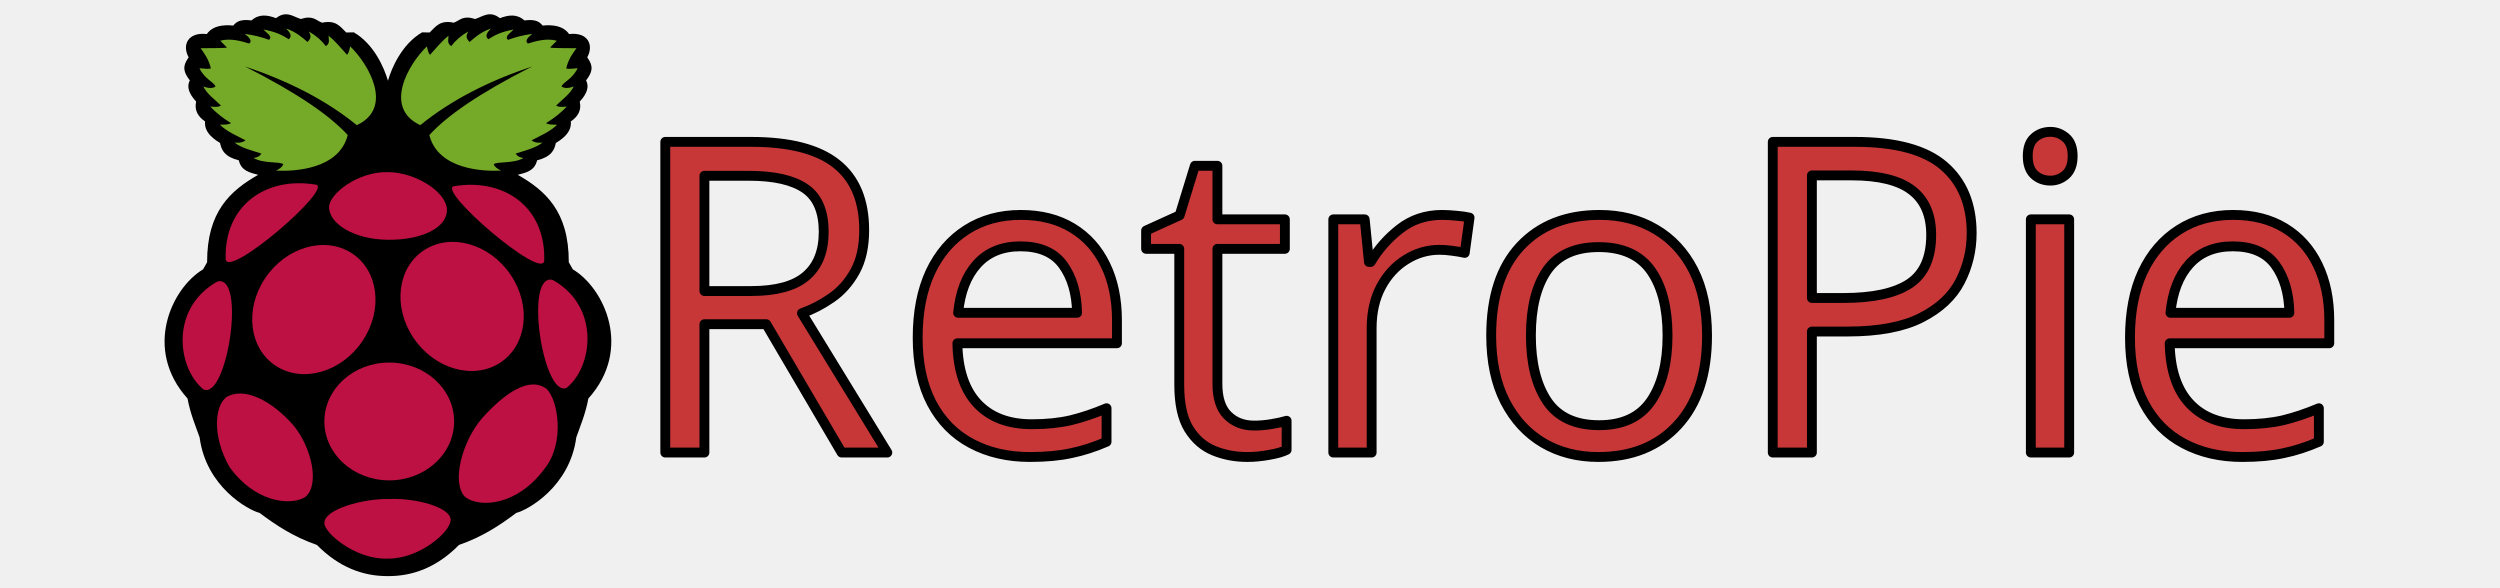
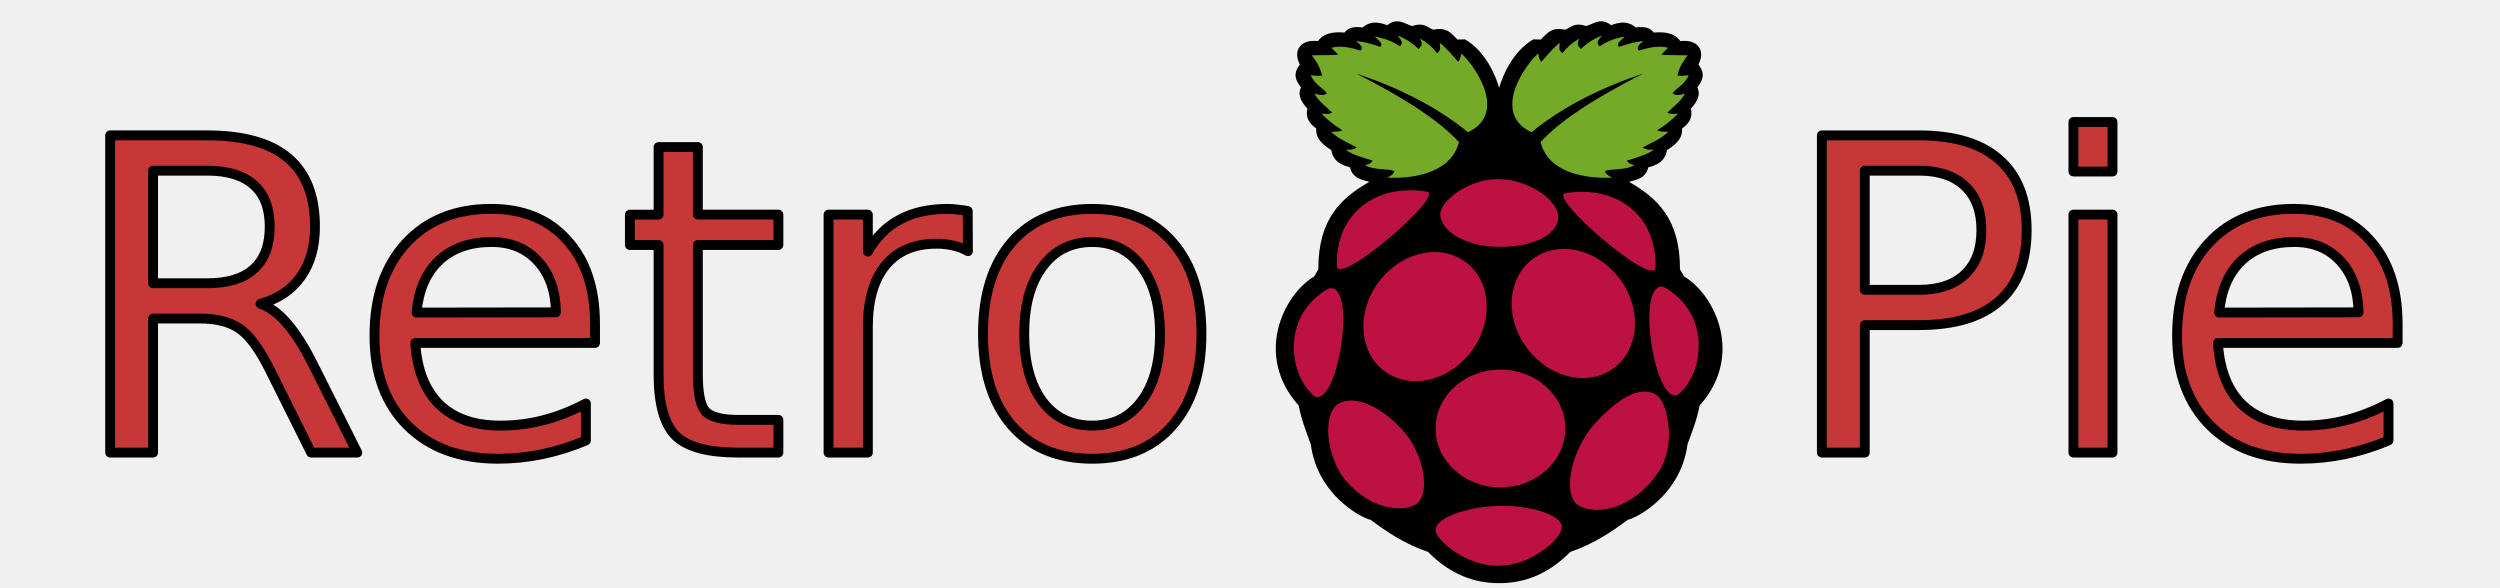
<svg xmlns="http://www.w3.org/2000/svg" width="202.68mm" height="47.65mm" viewBox="0 0 202.68 47.65" version="1.1" id="svg8">
  <defs id="defs2" />
  <g id="layer1" transform="translate(-4.633849,-91.49789)">
-     <g aria-label="Retropie" style="font-style:normal;font-variant:normal;font-weight:normal;font-stretch:normal;font-size:10.583px;line-height:6.615px;font-family:'ITC Avant Garde Gothic Std';-inkscape-font-specification:'ITC Avant Garde Gothic Std';letter-spacing:0px;word-spacing:0px;fill:#ffffff;fill-opacity:1;stroke:none;stroke-width:0.265" id="text4514">
-       <path d="m 27.779,92.656 c -0.234,0.007 -0.486,0.092 -0.771,0.314 -0.7,-0.266 -1.378,-0.358 -1.985,0.183 -0.937,-0.12 -1.241,0.127 -1.472,0.416 -0.206,-0.004 -1.539,-0.208 -2.151,0.69 -1.537,-0.179 -2.022,0.89 -1.472,1.887 -0.314,0.479 -0.639,0.951 0.095,1.863 -0.26,0.508 -0.099,1.059 0.513,1.726 -0.161,0.714 0.156,1.218 0.725,1.611 -0.106,0.977 0.91,1.546 1.214,1.748 0.117,0.57 0.359,1.107 1.521,1.404 0.191,0.849 0.889,0.995 1.565,1.173 -2.233,1.278 -4.149,2.961 -4.136,7.088 l -0.327,0.575 c -2.561,1.534 -4.865,6.464 -1.262,10.471 0.235,1.254 0.63,2.155 0.981,3.152 0.526,4.018 3.956,5.899 4.861,6.122 1.326,0.995 2.738,1.938 4.649,2.599 1.801,1.83 3.753,2.527 5.715,2.526 0.029,0 0.058,2.4e-4 0.087,0 1.962,9.1e-4 3.914,-0.696 5.715,-2.526 1.911,-0.661 3.323,-1.605 4.649,-2.599 0.905,-0.222 4.335,-2.104 4.861,-6.122 0.351,-0.997 0.746,-1.898 0.981,-3.152 3.603,-4.007 1.299,-8.937 -1.262,-10.471 l -0.327,-0.575 c 0.013,-4.127 -1.902,-5.81 -4.136,-7.088 0.676,-0.178 1.374,-0.325 1.565,-1.173 1.161,-0.297 1.404,-0.835 1.521,-1.404 0.304,-0.202 1.32,-0.771 1.214,-1.748 0.569,-0.393 0.886,-0.897 0.725,-1.611 0.612,-0.667 0.773,-1.218 0.513,-1.726 0.734,-0.912 0.409,-1.385 0.095,-1.863 0.55,-0.997 0.065,-2.066 -1.472,-1.887 -0.612,-0.898 -1.945,-0.694 -2.151,-0.69 -0.231,-0.288 -0.536,-0.535 -1.472,-0.416 -0.607,-0.541 -1.286,-0.449 -1.985,-0.183 -0.831,-0.646 -1.381,-0.128 -2.009,0.068 -1.006,-0.324 -1.236,0.12 -1.731,0.3 -1.097,-0.228 -1.43,0.269 -1.957,0.794 l -0.612,-0.012 c -1.655,0.961 -2.477,2.916 -2.769,3.922 -0.292,-1.006 -1.112,-2.962 -2.767,-3.922 l -0.612,0.012 C 32.178,93.607 31.844,93.11 30.748,93.338 30.253,93.157 30.023,92.714 29.017,93.038 28.604,92.909 28.225,92.642 27.779,92.656 Z" id="path2" style="fill:#000000;stroke-width:0.017" />
-       <path style="fill:#75a928;stroke-width:0.017" d="m 24.484,96.881 c 4.391,2.229 6.943,4.033 8.342,5.569 -0.716,2.827 -4.452,2.956 -5.818,2.877 0.28,-0.128 0.513,-0.282 0.596,-0.518 -0.343,-0.24 -1.558,-0.025 -2.407,-0.495 0.326,-0.067 0.478,-0.131 0.631,-0.368 -0.802,-0.252 -1.665,-0.469 -2.173,-0.886 0.274,0.004 0.53,0.06 0.888,-0.184 -0.718,-0.381 -1.484,-0.683 -2.08,-1.266 0.371,-0.009 0.772,-0.004 0.888,-0.138 -0.657,-0.401 -1.212,-0.847 -1.671,-1.335 0.52,0.062 0.739,0.009 0.865,-0.081 -0.497,-0.501 -1.126,-0.924 -1.425,-1.542 0.386,0.131 0.739,0.181 0.993,-0.011 -0.169,-0.375 -0.892,-0.596 -1.309,-1.473 0.406,0.039 0.837,0.087 0.923,0 -0.189,-0.757 -0.512,-1.182 -0.829,-1.622 0.869,-0.013 2.186,0.003 2.126,-0.069 l -0.537,-0.541 c 0.849,-0.225 1.718,0.036 2.348,0.23 0.283,-0.22 -0.005,-0.498 -0.351,-0.782 0.722,0.095 1.373,0.258 1.963,0.483 0.315,-0.28 -0.204,-0.56 -0.456,-0.84 1.115,0.208 1.587,0.501 2.056,0.794 0.34,-0.321 0.02,-0.595 -0.21,-0.874 0.84,0.307 1.273,0.702 1.729,1.093 0.155,-0.205 0.393,-0.356 0.105,-0.851 0.597,0.339 1.046,0.738 1.379,1.185 0.369,-0.232 0.22,-0.548 0.222,-0.84 0.62,0.497 1.014,1.026 1.495,1.542 0.097,-0.07 0.182,-0.306 0.257,-0.679 1.48,1.414 3.57,4.974 0.537,6.386 -2.58,-2.097 -5.662,-3.62 -9.078,-4.764 z" id="path4" />
-       <path style="fill:#75a928;stroke-width:0.017" d="m 47.782,96.881 c -4.391,2.229 -6.943,4.033 -8.342,5.569 0.716,2.827 4.452,2.956 5.818,2.877 -0.28,-0.128 -0.513,-0.282 -0.596,-0.518 0.343,-0.24 1.558,-0.025 2.407,-0.495 -0.326,-0.067 -0.478,-0.131 -0.631,-0.368 0.802,-0.252 1.665,-0.469 2.173,-0.886 -0.274,0.004 -0.53,0.06 -0.888,-0.184 0.718,-0.381 1.484,-0.683 2.08,-1.266 -0.371,-0.009 -0.772,-0.004 -0.888,-0.138 0.657,-0.401 1.212,-0.847 1.671,-1.335 -0.52,0.062 -0.739,0.009 -0.865,-0.081 0.497,-0.501 1.126,-0.924 1.425,-1.542 -0.386,0.131 -0.739,0.181 -0.993,-0.011 0.169,-0.375 0.892,-0.596 1.309,-1.473 -0.406,0.039 -0.837,0.087 -0.923,0 0.189,-0.757 0.512,-1.182 0.83,-1.622 -0.869,-0.013 -2.186,0.003 -2.126,-0.069 l 0.537,-0.541 c -0.849,-0.225 -1.718,0.036 -2.348,0.23 -0.283,-0.22 0.005,-0.498 0.351,-0.782 -0.722,0.095 -1.373,0.258 -1.963,0.483 -0.315,-0.28 0.204,-0.56 0.456,-0.84 -1.115,0.208 -1.587,0.501 -2.056,0.794 -0.341,-0.321 -0.02,-0.595 0.21,-0.874 -0.84,0.307 -1.273,0.702 -1.729,1.093 -0.155,-0.205 -0.393,-0.356 -0.105,-0.851 -0.597,0.339 -1.046,0.738 -1.379,1.185 -0.369,-0.232 -0.22,-0.548 -0.222,-0.84 -0.62,0.497 -1.014,1.026 -1.495,1.542 -0.097,-0.07 -0.182,-0.306 -0.257,-0.679 -1.48,1.414 -3.57,4.974 -0.537,6.386 2.58,-2.097 5.662,-3.62 9.078,-4.764 z" id="path6" />
-       <path style="fill:#bc1142;stroke-width:0.017" d="m 41.451,125.667 c 0,2.638 -2.355,4.776 -5.26,4.776 -2.905,0 -5.26,-2.139 -5.26,-4.776 0,-2.638 2.355,-4.776 5.26,-4.776 2.905,0 5.26,2.138 5.26,4.776 z" id="path8" />
-       <path style="fill:#bc1142;stroke-width:0.017" d="m 33.147,112.022 c 2.179,1.406 2.572,4.593 0.877,7.119 -1.695,2.526 -4.835,3.433 -7.014,2.027 v 0 c -2.179,-1.406 -2.572,-4.593 -0.878,-7.119 1.695,-2.526 4.835,-3.433 7.015,-2.027 z" id="path10" />
-       <path style="fill:#bc1142;stroke-width:0.017" d="m 39.03,111.768 c -2.179,1.406 -2.572,4.593 -0.877,7.119 1.695,2.526 4.835,3.433 7.014,2.027 v 0 c 2.179,-1.406 2.572,-4.593 0.878,-7.119 -1.695,-2.526 -4.835,-3.433 -7.015,-2.027 z" id="path12" />
-       <path style="fill:#bc1142;stroke-width:0.017" d="m 22.256,114.321 c 2.353,-0.621 0.794,9.587 -1.12,8.749 -2.106,-1.668 -2.784,-6.554 1.12,-8.749 z" id="path14" />
-       <path style="fill:#bc1142;stroke-width:0.017" d="m 49.447,114.194 c -2.353,-0.621 -0.794,9.587 1.12,8.749 2.106,-1.668 2.784,-6.554 -1.12,-8.749 z" id="path16" />
-       <path style="fill:#bc1142;stroke-width:0.017" d="m 41.452,106.593 c 4.061,-0.675 7.439,1.701 7.303,6.037 -0.134,1.662 -8.799,-5.789 -7.303,-6.037 z" id="path18" />
-       <path style="fill:#bc1142;stroke-width:0.017" d="m 30.233,106.466 c -4.061,-0.675 -7.439,1.701 -7.303,6.037 0.134,1.662 8.799,-5.789 7.303,-6.037 z" id="path20" />
-       <path style="fill:#bc1142;stroke-width:0.017" d="m 36.066,105.454 c -2.424,-0.062 -4.749,1.771 -4.755,2.835 -0.007,1.292 1.916,2.615 4.772,2.649 2.916,0.021 4.777,-1.059 4.786,-2.393 0.011,-1.511 -2.652,-3.114 -4.803,-3.091 z" id="path22" />
-       <path style="fill:#bc1142;stroke-width:0.017" d="m 36.214,131.952 c 2.113,-0.091 4.948,0.67 4.954,1.68 0.035,0.98 -2.571,3.196 -5.094,3.153 -2.612,0.111 -5.174,-2.108 -5.141,-2.877 -0.039,-1.127 3.181,-2.008 5.281,-1.956 z" id="path24" />
-       <path style="fill:#bc1142;stroke-width:0.017" d="m 28.41,125.969 c 1.504,1.785 2.19,4.921 0.935,5.845 -1.188,0.706 -4.072,0.415 -6.122,-2.485 -1.383,-2.434 -1.204,-4.91 -0.234,-5.638 1.452,-0.871 3.695,0.305 5.421,2.278 z" id="path26" />
-       <path style="fill:#bc1142;stroke-width:0.017" d="m 43.717,125.403 c -1.628,1.878 -2.534,5.302 -1.347,6.405 1.135,0.857 4.183,0.737 6.434,-2.339 1.635,-2.066 1.087,-5.517 0.153,-6.433 -1.387,-1.057 -3.378,0.296 -5.241,2.367 z" id="path28" />
-       <text xml:space="preserve" style="font-style:normal;font-weight:normal;font-size:10.583px;line-height:6.615px;font-family:sans-serif;letter-spacing:0px;word-spacing:0px;fill:#c83737;fill-opacity:1;stroke:#000000;stroke-width:0.8;stroke-miterlimit:4;stroke-dasharray:none;stroke-linejoin:round;stroke-linecap:round;" x="55.148" y="128.19" id="text4518">
-         <tspan id="tspan4516" x="55.148" y="128.19" style="font-style:normal;font-variant:normal;font-weight:normal;font-stretch:normal;font-size:35.278px;font-family:'Berlin Sans FB Demi';-inkscape-font-specification:'Berlin Sans FB Demi';fill:#c83737;stroke:#000000;stroke-width:0.8;stroke-miterlimit:4;stroke-dasharray:none;stroke-linejoin:round;stroke-linecap:round;">RetroPie</tspan>
-       </text>
+     <g aria-label="Retropie" style="font-size:10.583px;font-style:normal;font-variant:normal;font-weight:normal;font-stretch:normal;line-height:6.615px;letter-spacing:0px;word-spacing:0px;fill:#ffffff;fill-opacity:1;stroke:none;font-family:ITC Avant Garde Gothic Std;-inkscape-font-specification:ITC Avant Garde Gothic Std" id="text4514" transform="translate(-56.44732,0)">
+       <path d="m 174.314,93.226 c -0.234,0.007 -0.486,0.092 -0.771,0.314 -0.7,-0.266 -1.378,-0.358 -1.985,0.183 -0.937,-0.12 -1.241,0.127 -1.472,0.416 -0.206,-0.004 -1.539,-0.208 -2.151,0.69 -1.537,-0.179 -2.022,0.89 -1.472,1.887 -0.314,0.479 -0.639,0.951 0.095,1.863 -0.26,0.508 -0.099,1.059 0.513,1.726 -0.161,0.714 0.156,1.218 0.725,1.611 -0.106,0.977 0.91,1.546 1.214,1.748 0.117,0.57 0.359,1.107 1.521,1.404 0.191,0.849 0.889,0.995 1.565,1.173 -2.233,1.278 -4.149,2.961 -4.136,7.088 l -0.327,0.575 c -2.561,1.534 -4.865,6.464 -1.262,10.471 0.235,1.254 0.63,2.155 0.981,3.152 0.526,4.018 3.956,5.899 4.861,6.122 1.326,0.995 2.738,1.938 4.649,2.599 1.801,1.83 3.753,2.527 5.715,2.526 0.029,0 0.058,2.4e-4 0.087,0 1.962,9.1e-4 3.914,-0.696 5.715,-2.526 1.911,-0.661 3.323,-1.605 4.649,-2.599 0.905,-0.222 4.335,-2.104 4.861,-6.122 0.351,-0.997 0.746,-1.898 0.981,-3.152 3.603,-4.007 1.299,-8.937 -1.262,-10.471 l -0.327,-0.575 c 0.013,-4.127 -1.902,-5.81 -4.136,-7.088 0.676,-0.178 1.374,-0.325 1.565,-1.173 1.161,-0.297 1.404,-0.835 1.521,-1.404 0.304,-0.202 1.32,-0.771 1.214,-1.748 0.569,-0.393 0.886,-0.897 0.725,-1.611 0.612,-0.667 0.773,-1.218 0.513,-1.726 0.734,-0.912 0.409,-1.385 0.095,-1.863 0.55,-0.997 0.065,-2.066 -1.472,-1.887 -0.612,-0.898 -1.945,-0.694 -2.151,-0.69 -0.231,-0.288 -0.536,-0.535 -1.472,-0.416 -0.607,-0.541 -1.286,-0.449 -1.985,-0.183 -0.831,-0.646 -1.381,-0.128 -2.009,0.068 -1.006,-0.324 -1.236,0.12 -1.731,0.3 -1.097,-0.228 -1.43,0.269 -1.957,0.794 l -0.612,-0.012 c -1.655,0.961 -2.477,2.916 -2.769,3.922 -0.292,-1.006 -1.112,-2.962 -2.767,-3.922 l -0.612,0.012 c -0.526,-0.525 -0.86,-1.022 -1.957,-0.794 -0.494,-0.181 -0.724,-0.624 -1.731,-0.3 -0.413,-0.128 -0.792,-0.396 -1.238,-0.382 z" id="path2" style="fill:#000000" />
+       <path style="fill:#75a928" d="m 171.019,97.452 c 4.391,2.229 6.943,4.033 8.342,5.569 -0.716,2.827 -4.452,2.956 -5.818,2.877 0.28,-0.128 0.513,-0.282 0.596,-0.518 -0.343,-0.24 -1.558,-0.025 -2.407,-0.495 0.326,-0.067 0.478,-0.131 0.631,-0.368 -0.802,-0.252 -1.665,-0.469 -2.173,-0.886 0.274,0.004 0.53,0.06 0.888,-0.184 -0.718,-0.381 -1.484,-0.683 -2.08,-1.266 0.371,-0.009 0.772,-0.004 0.888,-0.138 -0.657,-0.401 -1.212,-0.847 -1.671,-1.335 0.52,0.062 0.739,0.009 0.865,-0.081 -0.497,-0.501 -1.126,-0.924 -1.425,-1.542 0.386,0.131 0.739,0.181 0.993,-0.011 -0.169,-0.375 -0.892,-0.596 -1.309,-1.473 0.406,0.039 0.837,0.087 0.923,0 -0.189,-0.757 -0.512,-1.182 -0.829,-1.622 0.869,-0.013 2.186,0.003 2.126,-0.069 l -0.537,-0.541 c 0.849,-0.225 1.718,0.036 2.348,0.23 0.283,-0.22 -0.005,-0.498 -0.351,-0.782 0.722,0.095 1.373,0.258 1.963,0.483 0.315,-0.28 -0.204,-0.56 -0.456,-0.84 1.115,0.208 1.587,0.501 2.056,0.794 0.341,-0.321 0.019,-0.595 -0.21,-0.874 0.84,0.307 1.273,0.702 1.729,1.093 0.155,-0.205 0.393,-0.356 0.105,-0.851 0.597,0.339 1.046,0.738 1.379,1.185 0.369,-0.232 0.22,-0.548 0.222,-0.84 0.62,0.497 1.014,1.026 1.495,1.542 0.097,-0.07 0.182,-0.306 0.257,-0.679 1.48,1.414 3.57,4.974 0.537,6.386 -2.58,-2.097 -5.662,-3.62 -9.078,-4.763 z" id="path4" />
+       <path style="fill:#75a928" d="m 194.317,97.452 c -4.391,2.229 -6.943,4.033 -8.342,5.569 0.716,2.827 4.452,2.956 5.818,2.877 -0.28,-0.128 -0.513,-0.282 -0.596,-0.518 0.343,-0.24 1.558,-0.025 2.407,-0.495 -0.326,-0.067 -0.478,-0.131 -0.631,-0.368 0.802,-0.252 1.665,-0.469 2.173,-0.886 -0.274,0.004 -0.53,0.06 -0.888,-0.184 0.718,-0.381 1.484,-0.683 2.08,-1.266 -0.371,-0.009 -0.772,-0.004 -0.888,-0.138 0.657,-0.401 1.212,-0.847 1.671,-1.335 -0.52,0.062 -0.739,0.009 -0.865,-0.081 0.497,-0.501 1.126,-0.924 1.425,-1.542 -0.386,0.131 -0.739,0.181 -0.993,-0.011 0.169,-0.375 0.892,-0.596 1.309,-1.473 -0.406,0.039 -0.837,0.087 -0.923,0 0.189,-0.757 0.512,-1.182 0.83,-1.622 -0.869,-0.013 -2.186,0.003 -2.126,-0.069 l 0.537,-0.541 c -0.849,-0.225 -1.718,0.036 -2.348,0.23 -0.283,-0.22 0.005,-0.498 0.351,-0.782 -0.722,0.095 -1.373,0.258 -1.963,0.483 -0.315,-0.28 0.204,-0.56 0.456,-0.84 -1.115,0.208 -1.587,0.501 -2.056,0.794 -0.341,-0.321 -0.019,-0.595 0.21,-0.874 -0.84,0.307 -1.273,0.702 -1.729,1.093 -0.155,-0.205 -0.393,-0.356 -0.105,-0.851 -0.597,0.339 -1.046,0.738 -1.379,1.185 -0.369,-0.232 -0.22,-0.548 -0.222,-0.84 -0.62,0.497 -1.014,1.026 -1.495,1.542 -0.097,-0.07 -0.182,-0.306 -0.257,-0.679 -1.48,1.414 -3.57,4.974 -0.537,6.386 2.58,-2.097 5.662,-3.62 9.078,-4.763 z" id="path6" />
+       <path style="fill:#bc1142" d="m 187.986,126.237 c 0,2.638 -2.355,4.776 -5.26,4.776 -2.905,0 -5.26,-2.139 -5.26,-4.776 0,-2.638 2.355,-4.776 5.26,-4.776 2.905,0 5.26,2.138 5.26,4.776 z" id="path8" />
+       <path style="fill:#bc1142" d="m 179.682,112.592 c 2.179,1.406 2.572,4.593 0.877,7.119 -1.695,2.526 -4.835,3.433 -7.014,2.027 v 0 c -2.179,-1.406 -2.572,-4.593 -0.878,-7.119 1.695,-2.526 4.835,-3.433 7.015,-2.027 z" id="path10" />
+       <path style="fill:#bc1142" d="m 185.565,112.338 c -2.179,1.406 -2.572,4.593 -0.877,7.119 1.695,2.526 4.835,3.433 7.014,2.027 v 0 c 2.179,-1.406 2.572,-4.593 0.878,-7.119 -1.695,-2.526 -4.835,-3.433 -7.015,-2.027 z" id="path12" />
+       <path style="fill:#bc1142" d="m 168.791,114.891 c 2.353,-0.621 0.794,9.587 -1.12,8.749 -2.106,-1.668 -2.784,-6.554 1.12,-8.749 z" id="path14" />
+       <path style="fill:#bc1142" d="m 195.982,114.764 c -2.353,-0.621 -0.794,9.587 1.12,8.749 2.106,-1.668 2.784,-6.554 -1.12,-8.749 z" id="path16" />
+       <path style="fill:#bc1142" d="m 187.987,107.163 c 4.061,-0.675 7.439,1.701 7.303,6.037 -0.134,1.662 -8.799,-5.789 -7.303,-6.037 z" id="path18" />
+       <path style="fill:#bc1142" d="m 176.768,107.036 c -4.061,-0.675 -7.439,1.701 -7.303,6.037 0.134,1.662 8.799,-5.789 7.303,-6.037 z" id="path20" />
+       <path style="fill:#bc1142" d="m 182.601,106.024 c -2.424,-0.062 -4.749,1.771 -4.755,2.835 -0.007,1.292 1.916,2.615 4.772,2.649 2.916,0.021 4.777,-1.059 4.786,-2.393 0.011,-1.511 -2.652,-3.114 -4.803,-3.091 z" id="path22" />
+       <path style="fill:#bc1142" d="m 182.749,132.522 c 2.113,-0.091 4.948,0.67 4.954,1.68 0.035,0.98 -2.571,3.196 -5.094,3.153 -2.612,0.111 -5.174,-2.108 -5.141,-2.877 -0.039,-1.127 3.181,-2.008 5.281,-1.956 z" id="path24" />
+       <path style="fill:#bc1142" d="m 174.945,126.539 c 1.504,1.785 2.19,4.921 0.935,5.845 -1.188,0.706 -4.072,0.415 -6.122,-2.485 -1.383,-2.434 -1.204,-4.91 -0.234,-5.638 1.452,-0.871 3.695,0.305 5.421,2.278 z" id="path26" />
+       <path style="fill:#bc1142" d="m 190.252,125.973 c -1.628,1.878 -2.534,5.302 -1.347,6.405 1.135,0.857 4.183,0.737 6.434,-2.339 1.635,-2.066 1.087,-5.517 0.153,-6.433 -1.387,-1.057 -3.378,0.296 -5.241,2.367 z" id="path28" />
+       <g style="stroke:#000000;stroke-width:0.8;stroke-linecap:round;stroke-linejoin:round;stroke-miterlimit:4;font-family:sans-serif" id="text4518">
+         <path d="m 82.209,116.132 c 0.746,0.253 1.47,0.792 2.17,1.619 0.712,0.827 1.424,1.964 2.136,3.411 l 3.531,7.028 -3.738,0 -3.29,-6.597 c -0.85,-1.723 -1.677,-2.865 -2.48,-3.428 -0.792,-0.563 -1.878,-0.844 -3.256,-0.844 l -3.79,0 0,10.869 -3.48,0 0,-25.718 7.855,0 c 2.94,2e-5 5.133,0.614 6.58,1.843 1.447,1.229 2.17,3.083 2.17,5.564 -2e-5,1.619 -0.379,2.963 -1.137,4.031 -0.746,1.068 -1.837,1.809 -3.273,2.222 m -8.716,-10.8 0,9.13 4.375,0 c 1.677,10e-6 2.94,-0.385 3.79,-1.154 0.861,-0.781 1.292,-1.923 1.292,-3.428 -1.6e-5,-1.504 -0.431,-2.635 -1.292,-3.393 -0.85,-0.769 -2.113,-1.154 -3.79,-1.154 l -4.375,0" style="font-size:35.278px;font-variant:normal;font-stretch:normal;fill:#c83737;stroke:#000000;font-family:Berlin Sans FB Demi;-inkscape-font-specification:Berlin Sans FB Demi" id="path3195" />
+         <path d="m 109.322,117.752 0,1.55 -14.573,0 c 0.138,2.182 0.792,3.847 1.964,4.995 1.183,1.137 2.825,1.705 4.926,1.705 1.217,0 2.394,-0.149 3.531,-0.448 1.148,-0.299 2.285,-0.746 3.411,-1.344 l 0,2.997 c -1.137,0.482 -2.302,0.85 -3.497,1.102 -1.194,0.253 -2.406,0.379 -3.635,0.379 -3.078,0 -5.518,-0.896 -7.321,-2.687 -1.791,-1.791 -2.687,-4.214 -2.687,-7.269 -2e-6,-3.158 0.85,-5.661 2.549,-7.51 1.711,-1.86 4.014,-2.791 6.907,-2.791 2.595,2e-5 4.645,0.838 6.149,2.515 1.516,1.665 2.274,3.933 2.274,6.804 m -3.169,-0.93 c -0.023,-1.734 -0.511,-3.118 -1.464,-4.151 -0.942,-1.034 -2.193,-1.55 -3.755,-1.55 -1.768,1e-5 -3.187,0.5 -4.255,1.499 -1.057,0.999 -1.665,2.406 -1.826,4.22 l 11.3,-0.017" style="font-size:35.278px;font-variant:normal;font-stretch:normal;fill:#c83737;stroke:#000000;font-family:Berlin Sans FB Demi;-inkscape-font-specification:Berlin Sans FB Demi" id="path3197" />
+         <path d="m 117.659,103.42 0,5.478 6.528,0 0,2.463 -6.528,0 0,10.473 c 0,1.573 0.212,2.584 0.637,3.032 0.436,0.448 1.315,0.672 2.635,0.672 l 3.256,0 0,2.653 -3.256,0 c -2.446,0 -4.134,-0.454 -5.064,-1.361 -0.93,-0.919 -1.395,-2.584 -1.395,-4.995 l 0,-10.473 -2.325,0 0,-2.463 2.325,0 0,-5.478 3.187,0" style="font-size:35.278px;font-variant:normal;font-stretch:normal;fill:#c83737;stroke:#000000;font-family:Berlin Sans FB Demi;-inkscape-font-specification:Berlin Sans FB Demi" id="path3199" />
+         <path d="m 139.553,111.86 c -0.356,-0.207 -0.746,-0.356 -1.171,-0.448 -0.413,-0.103 -0.873,-0.155 -1.378,-0.155 -1.791,2e-5 -3.17,0.586 -4.134,1.757 -0.953,1.16 -1.43,2.831 -1.43,5.013 l 0,10.163 -3.187,0 0,-19.293 3.187,0 0,2.997 c 0.666,-1.171 1.533,-2.038 2.601,-2.601 1.068,-0.574 2.366,-0.861 3.893,-0.861 0.218,2e-5 0.459,0.017 0.723,0.052 0.264,0.023 0.557,0.063 0.878,0.121 l 0.017,3.256" style="font-size:35.278px;font-variant:normal;font-stretch:normal;fill:#c83737;stroke:#000000;font-family:Berlin Sans FB Demi;-inkscape-font-specification:Berlin Sans FB Demi" id="path3201" />
+         <path d="m 149.63,111.12 c -1.7,1e-5 -3.043,0.666 -4.031,1.998 -0.988,1.321 -1.481,3.135 -1.481,5.443 0,2.308 0.488,4.128 1.464,5.46 0.988,1.321 2.337,1.981 4.048,1.981 1.688,0 3.026,-0.666 4.014,-1.998 0.988,-1.332 1.481,-3.147 1.481,-5.443 -2e-5,-2.285 -0.494,-4.094 -1.481,-5.426 -0.988,-1.344 -2.325,-2.015 -4.014,-2.015 m 0,-2.687 c 2.756,2e-5 4.921,0.896 6.494,2.687 1.573,1.791 2.36,4.272 2.36,7.441 -2e-5,3.158 -0.787,5.638 -2.36,7.441 -1.573,1.791 -3.738,2.687 -6.494,2.687 -2.768,0 -4.938,-0.896 -6.511,-2.687 -1.562,-1.803 -2.343,-4.283 -2.343,-7.441 0,-3.169 0.781,-5.65 2.343,-7.441 1.573,-1.791 3.744,-2.687 6.511,-2.687" style="font-size:35.278px;font-variant:normal;font-stretch:normal;fill:#c83737;stroke:#000000;font-family:Berlin Sans FB Demi;-inkscape-font-specification:Berlin Sans FB Demi" id="path3203" />
+         <path d="m 212.262,105.332 0,9.663 4.375,0 c 1.619,10e-6 2.871,-0.419 3.755,-1.257 0.884,-0.838 1.326,-2.033 1.326,-3.583 -2e-5,-1.539 -0.442,-2.727 -1.326,-3.566 -0.884,-0.838 -2.136,-1.257 -3.755,-1.257 l -4.375,0 m -3.48,-2.859 7.855,0 c 2.882,2e-5 5.059,0.655 6.528,1.964 1.481,1.298 2.222,3.204 2.222,5.719 -2e-5,2.538 -0.741,4.456 -2.222,5.753 -1.47,1.298 -3.646,1.946 -6.528,1.946 l -4.375,0 0,10.335 -3.48,0 0,-25.718" style="font-size:35.278px;font-variant:normal;font-stretch:normal;fill:#c83737;stroke:#000000;font-family:Berlin Sans FB Demi;-inkscape-font-specification:Berlin Sans FB Demi" id="path3205" />
+         <path d="m 229.177,108.898 3.169,0 0,19.293 -3.169,0 0,-19.293 m 0,-7.51 3.169,0 0,4.014 -3.169,0 0,-4.014" style="font-size:35.278px;font-variant:normal;font-stretch:normal;fill:#c83737;stroke:#000000;font-family:Berlin Sans FB Demi;-inkscape-font-specification:Berlin Sans FB Demi" id="path3207" />
+         <path d="m 255.463,117.752 0,1.55 -14.573,0 c 0.138,2.182 0.792,3.847 1.964,4.995 1.183,1.137 2.825,1.705 4.926,1.705 1.217,0 2.394,-0.149 3.531,-0.448 1.148,-0.299 2.285,-0.746 3.411,-1.344 l 0,2.997 c -1.137,0.482 -2.302,0.85 -3.497,1.102 -1.194,0.253 -2.406,0.379 -3.635,0.379 -3.078,0 -5.518,-0.896 -7.321,-2.687 -1.791,-1.791 -2.687,-4.214 -2.687,-7.269 0,-3.158 0.85,-5.661 2.549,-7.51 1.711,-1.86 4.014,-2.791 6.907,-2.791 2.595,2e-5 4.645,0.838 6.149,2.515 1.516,1.665 2.274,3.933 2.274,6.804 m -3.169,-0.93 c -0.023,-1.734 -0.511,-3.118 -1.464,-4.151 -0.942,-1.034 -2.193,-1.55 -3.755,-1.55 -1.768,1e-5 -3.187,0.5 -4.255,1.499 -1.056,0.999 -1.665,2.406 -1.826,4.22 l 11.3,-0.017" style="font-size:35.278px;font-variant:normal;font-stretch:normal;fill:#c83737;stroke:#000000;font-family:Berlin Sans FB Demi;-inkscape-font-specification:Berlin Sans FB Demi" id="path3209" />
+       </g>
    </g>
  </g>
</svg>
